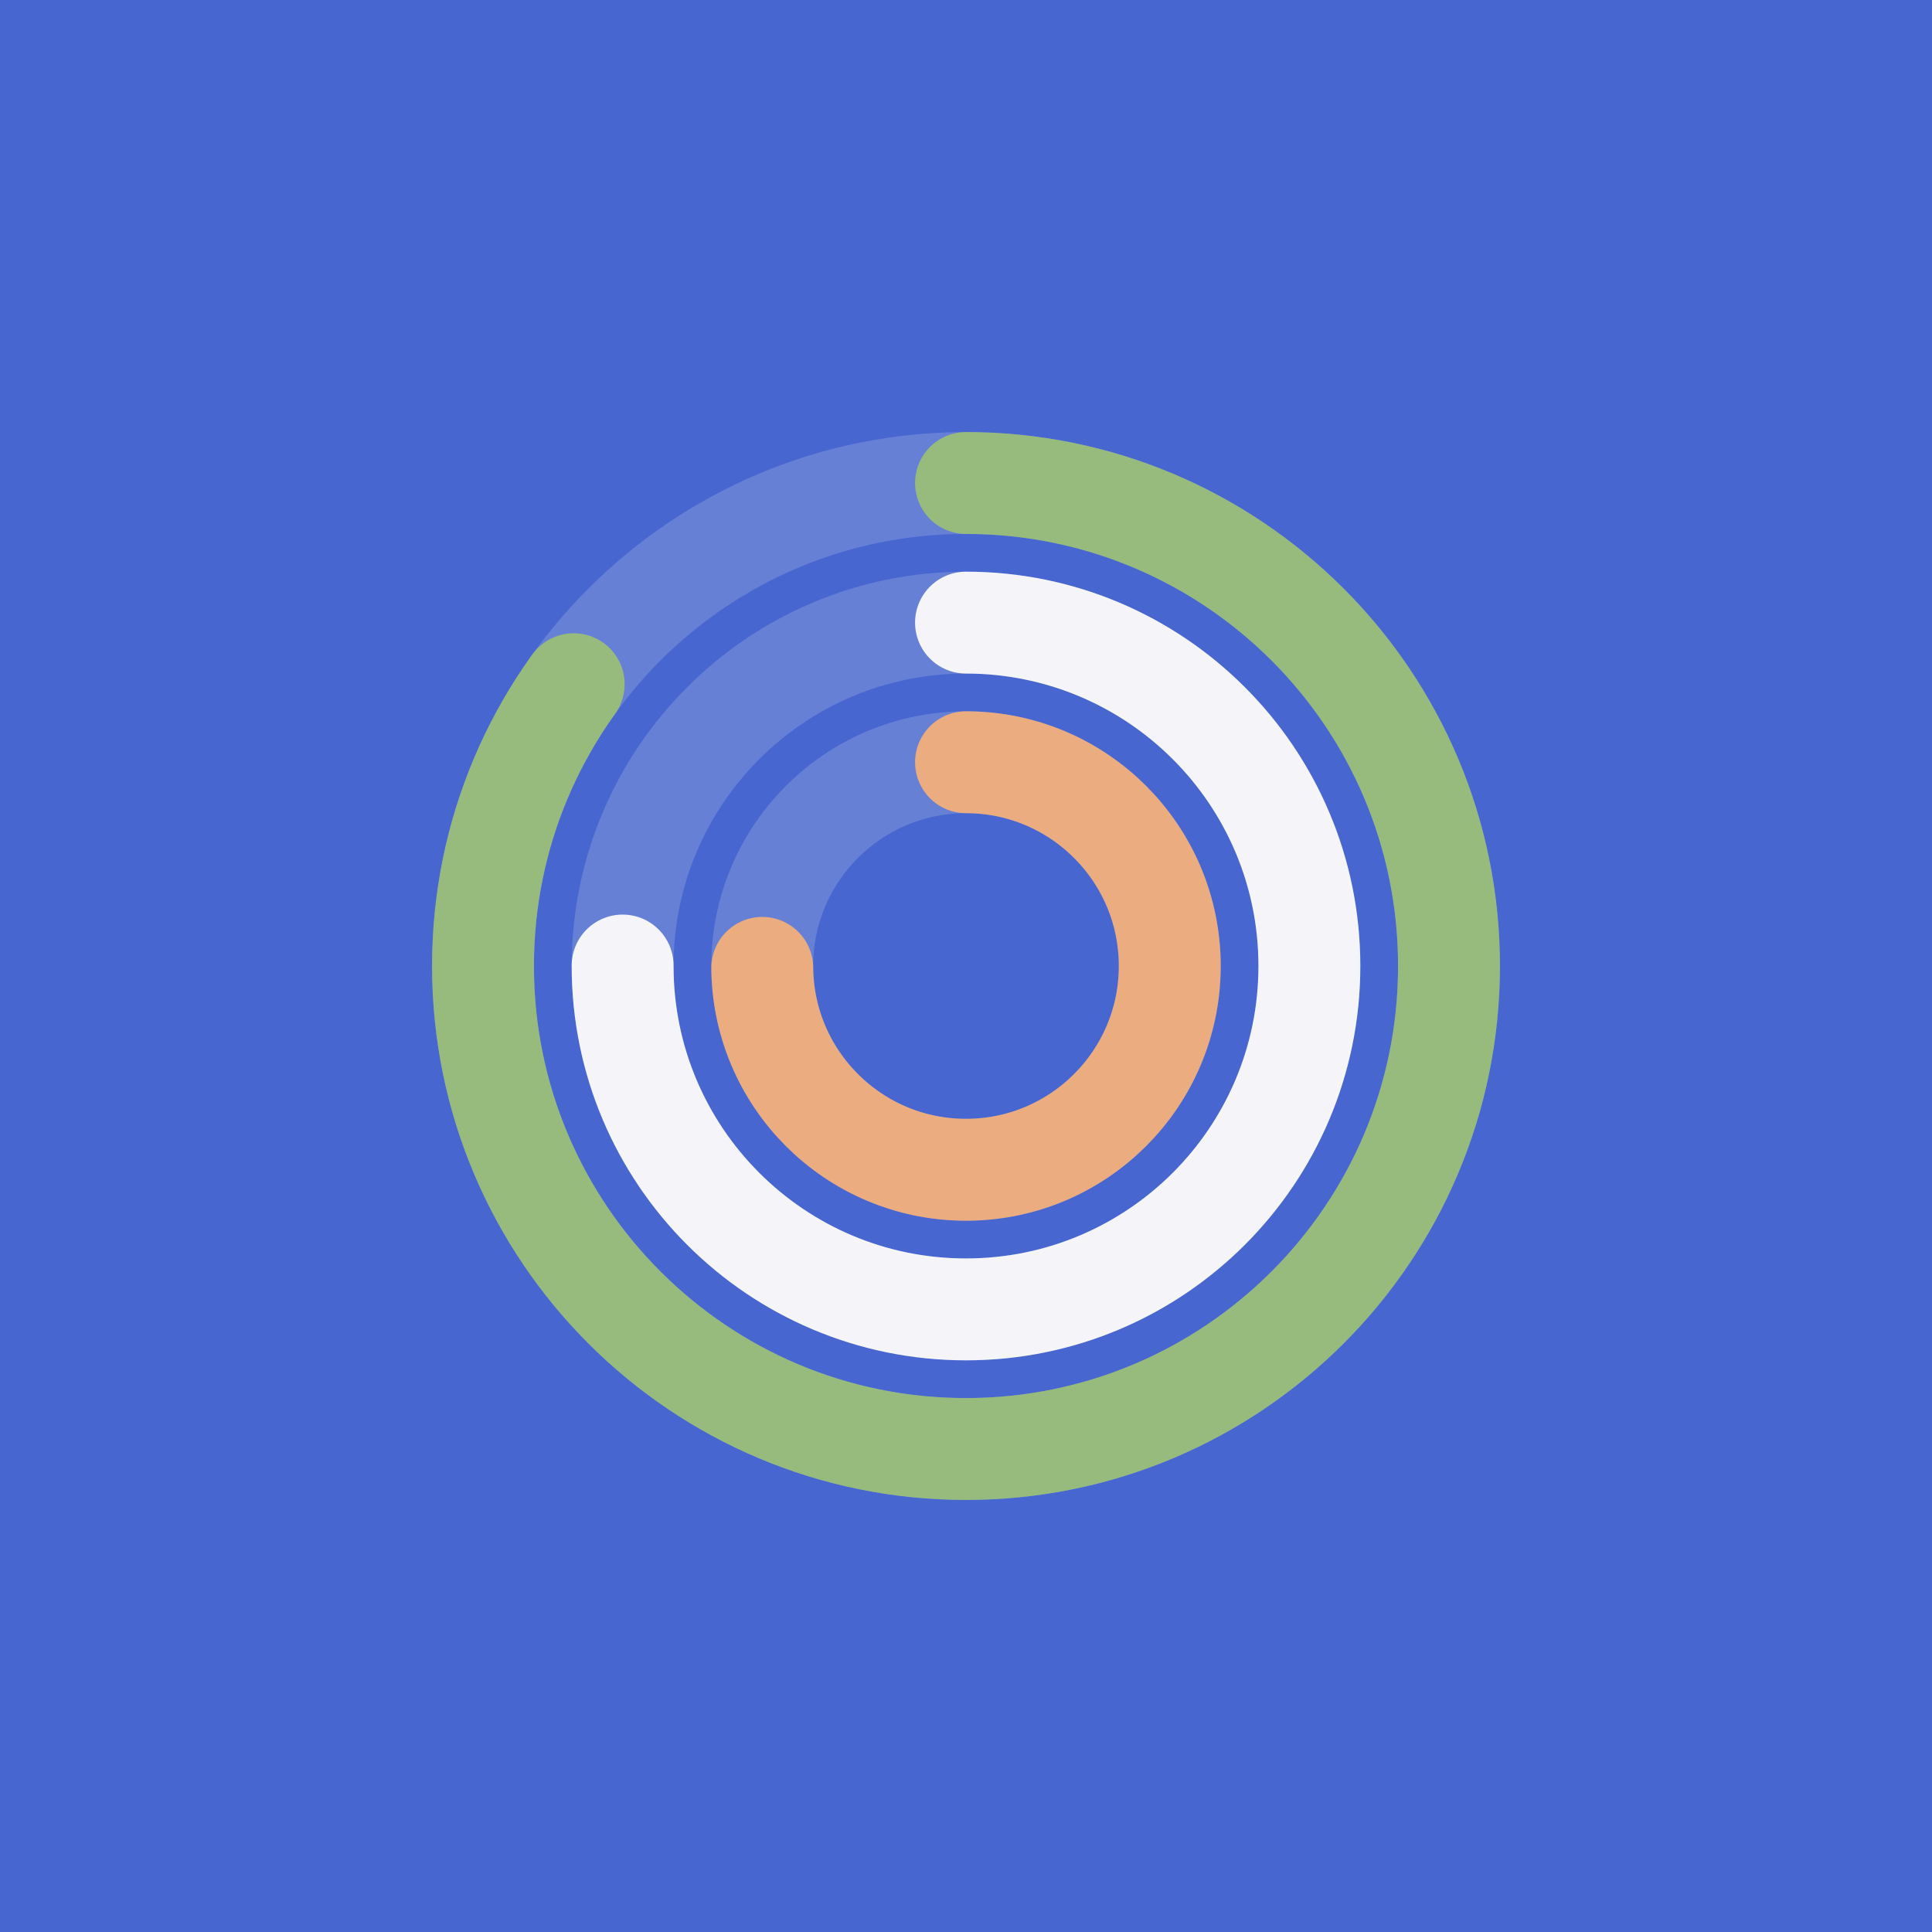
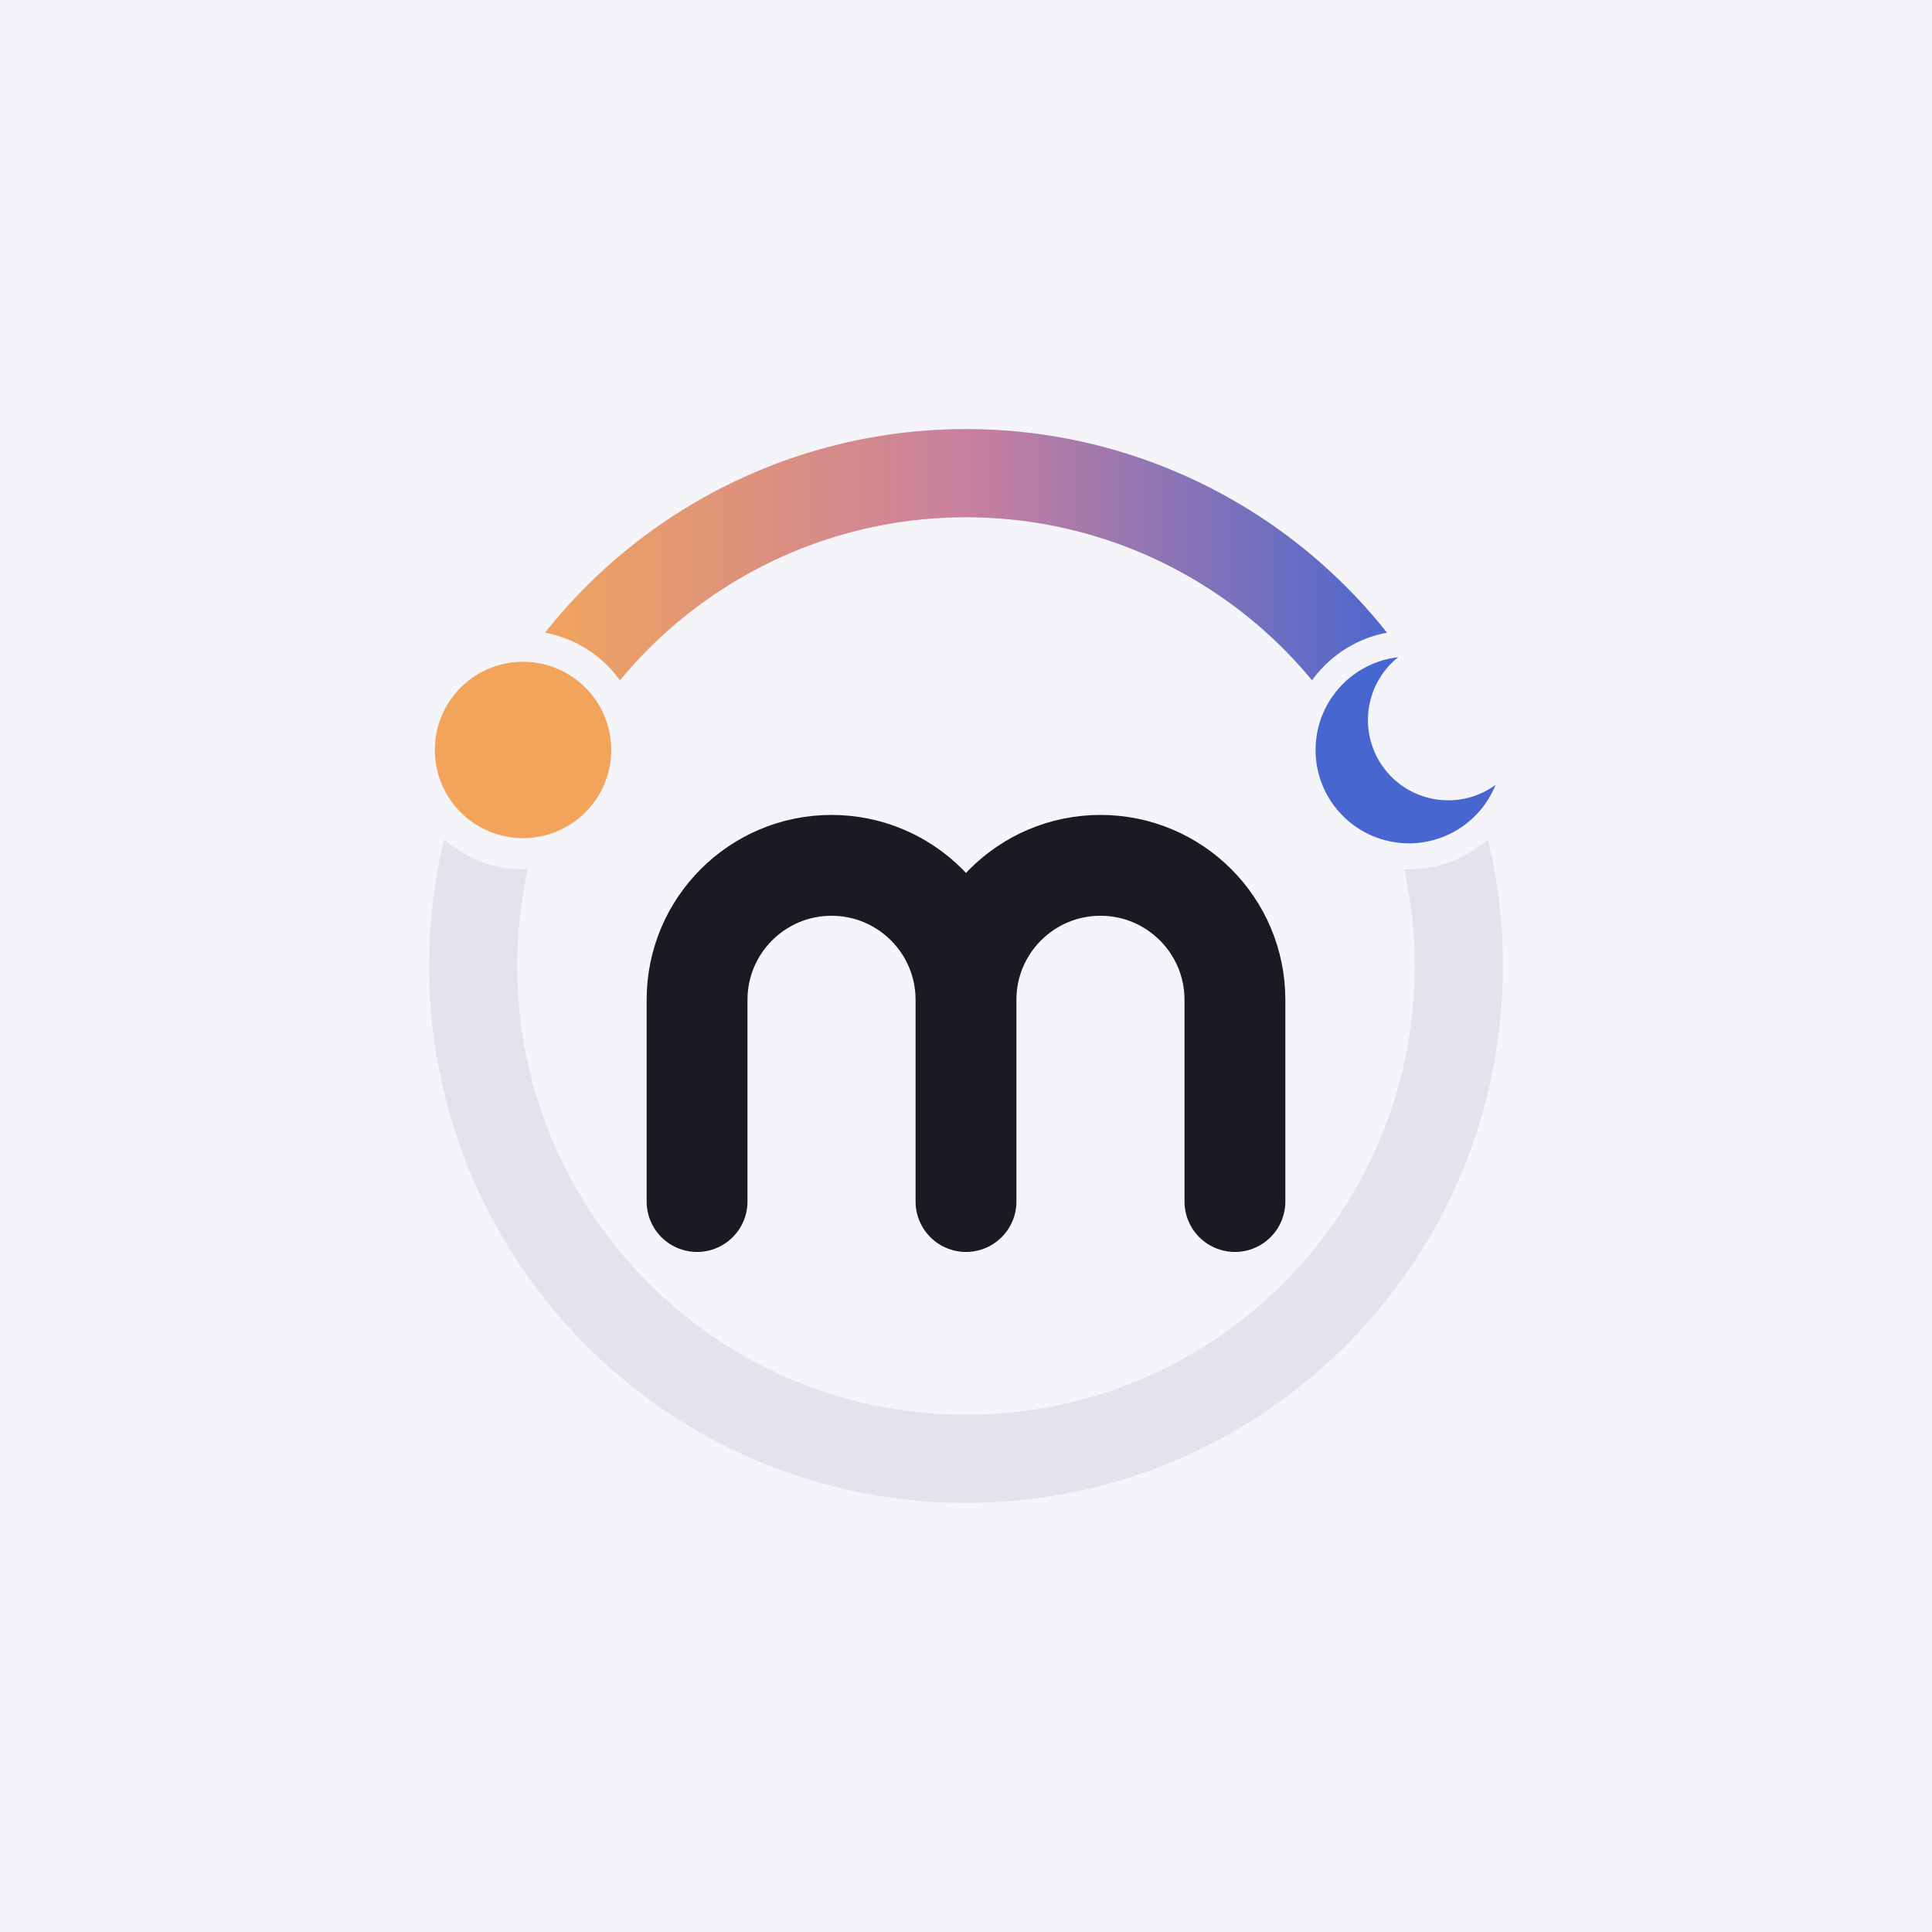
- <svg xmlns="http://www.w3.org/2000/svg" viewBox="0 0 512 512">
-   <rect width="512" height="512" fill="#4766d0" />
-   <g fill="none" stroke-linecap="round" stroke-width="27" transform="rotate(-90 256 256)">
-     <circle cx="256" cy="256" r="128" stroke="#f4f4f9" stroke-opacity="0.18" />
-     <circle cx="256" cy="256" r="128" stroke="#97bb7d" stroke-dasharray="683 805" />
-     <circle cx="256" cy="256" r="91" stroke="#f4f4f9" stroke-opacity="0.18" />
-     <circle cx="256" cy="256" r="91" stroke="#f4f4f9" stroke-dasharray="429 572" />
-     <circle cx="256" cy="256" r="54" stroke="#f4f4f9" stroke-opacity="0.18" />
-     <circle cx="256" cy="256" r="54" stroke="#ebac80" stroke-dasharray="254 339" />
+ <svg xmlns="http://www.w3.org/2000/svg" viewBox="0 0 512 512" width="512" height="512">
+   <rect width="512" height="512" rx="0" fill="#F4F4F9" />
+   <g transform="translate(107.52 107.52) scale(0.6874) translate(-40 -40)">
+     <defs>
+       <linearGradient id="gk29" gradientUnits="userSpaceOnUse" x1="85.2" y1="0" x2="426.8" y2="0">
+         <stop offset="0" stop-color="#F2A55A" />
+         <stop offset=".5" stop-color="#C9809E" />
+         <stop offset="1" stop-color="#4766D0" />
+       </linearGradient>
+       <mask id="mk29" maskUnits="userSpaceOnUse" x="0" y="0" width="512" height="512">
+         <rect width="512" height="512" fill="#fff" />
+         <circle cx="85.23" cy="172.71" r="46" fill="#000" />
+         <circle cx="426.77" cy="172.71" r="46" fill="#000" />
+       </mask>
+     </defs>
+     <g mask="url(#mk29)">
+       <circle cx="256" cy="256" r="190" fill="none" stroke="#E2E3EC" stroke-opacity="1" stroke-width="34" />
+       <path d="M85.23 172.71 A190 190 0 0 1 426.77 172.71" fill="none" stroke="url(#gk29)" stroke-width="34" />
+     </g>
+     <g transform="translate(256 282) scale(0.72) translate(-256 -302)">
+       <path d="M112 392 V284 A72 72 0 0 1 256 284 V392 M256 284 A72 72 0 0 1 400 284 V392" fill="none" stroke="#1B1A22" stroke-width="54" stroke-linecap="round" stroke-linejoin="round" />
+     </g>
+     <circle cx="85.23" cy="172.71" r="34" fill="#F2A55A" />
+     <path d="M422.63 136.95 A36 36 0 1 0 460.15 186.19 A30.96 30.96 0 0 1 422.63 136.95 Z" fill="#4766D0" />
  </g>
</svg>
